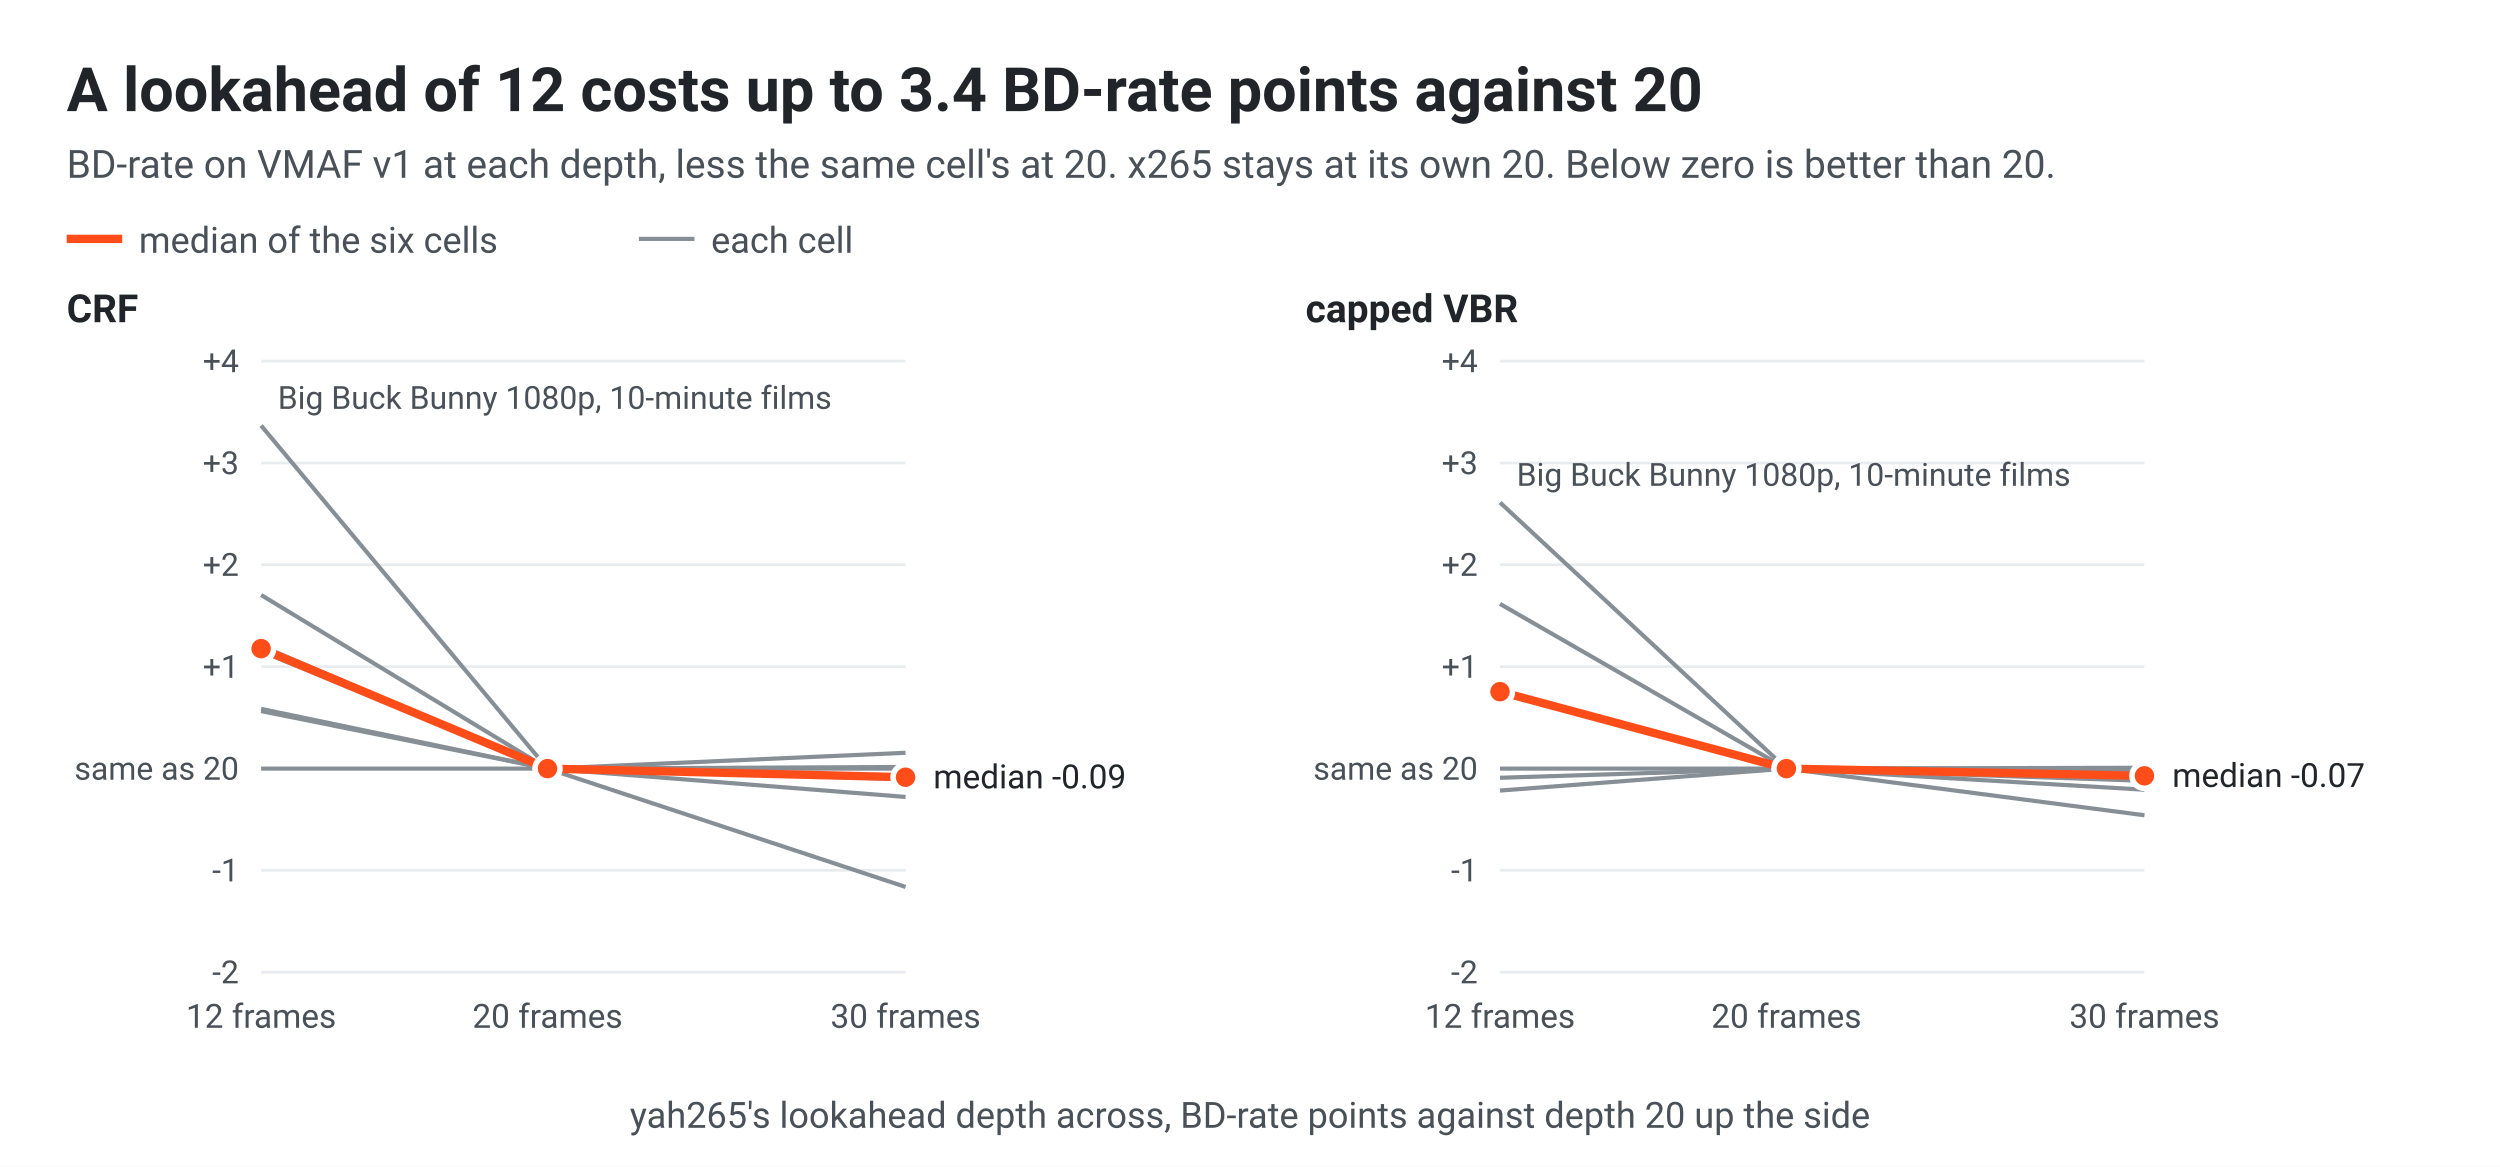
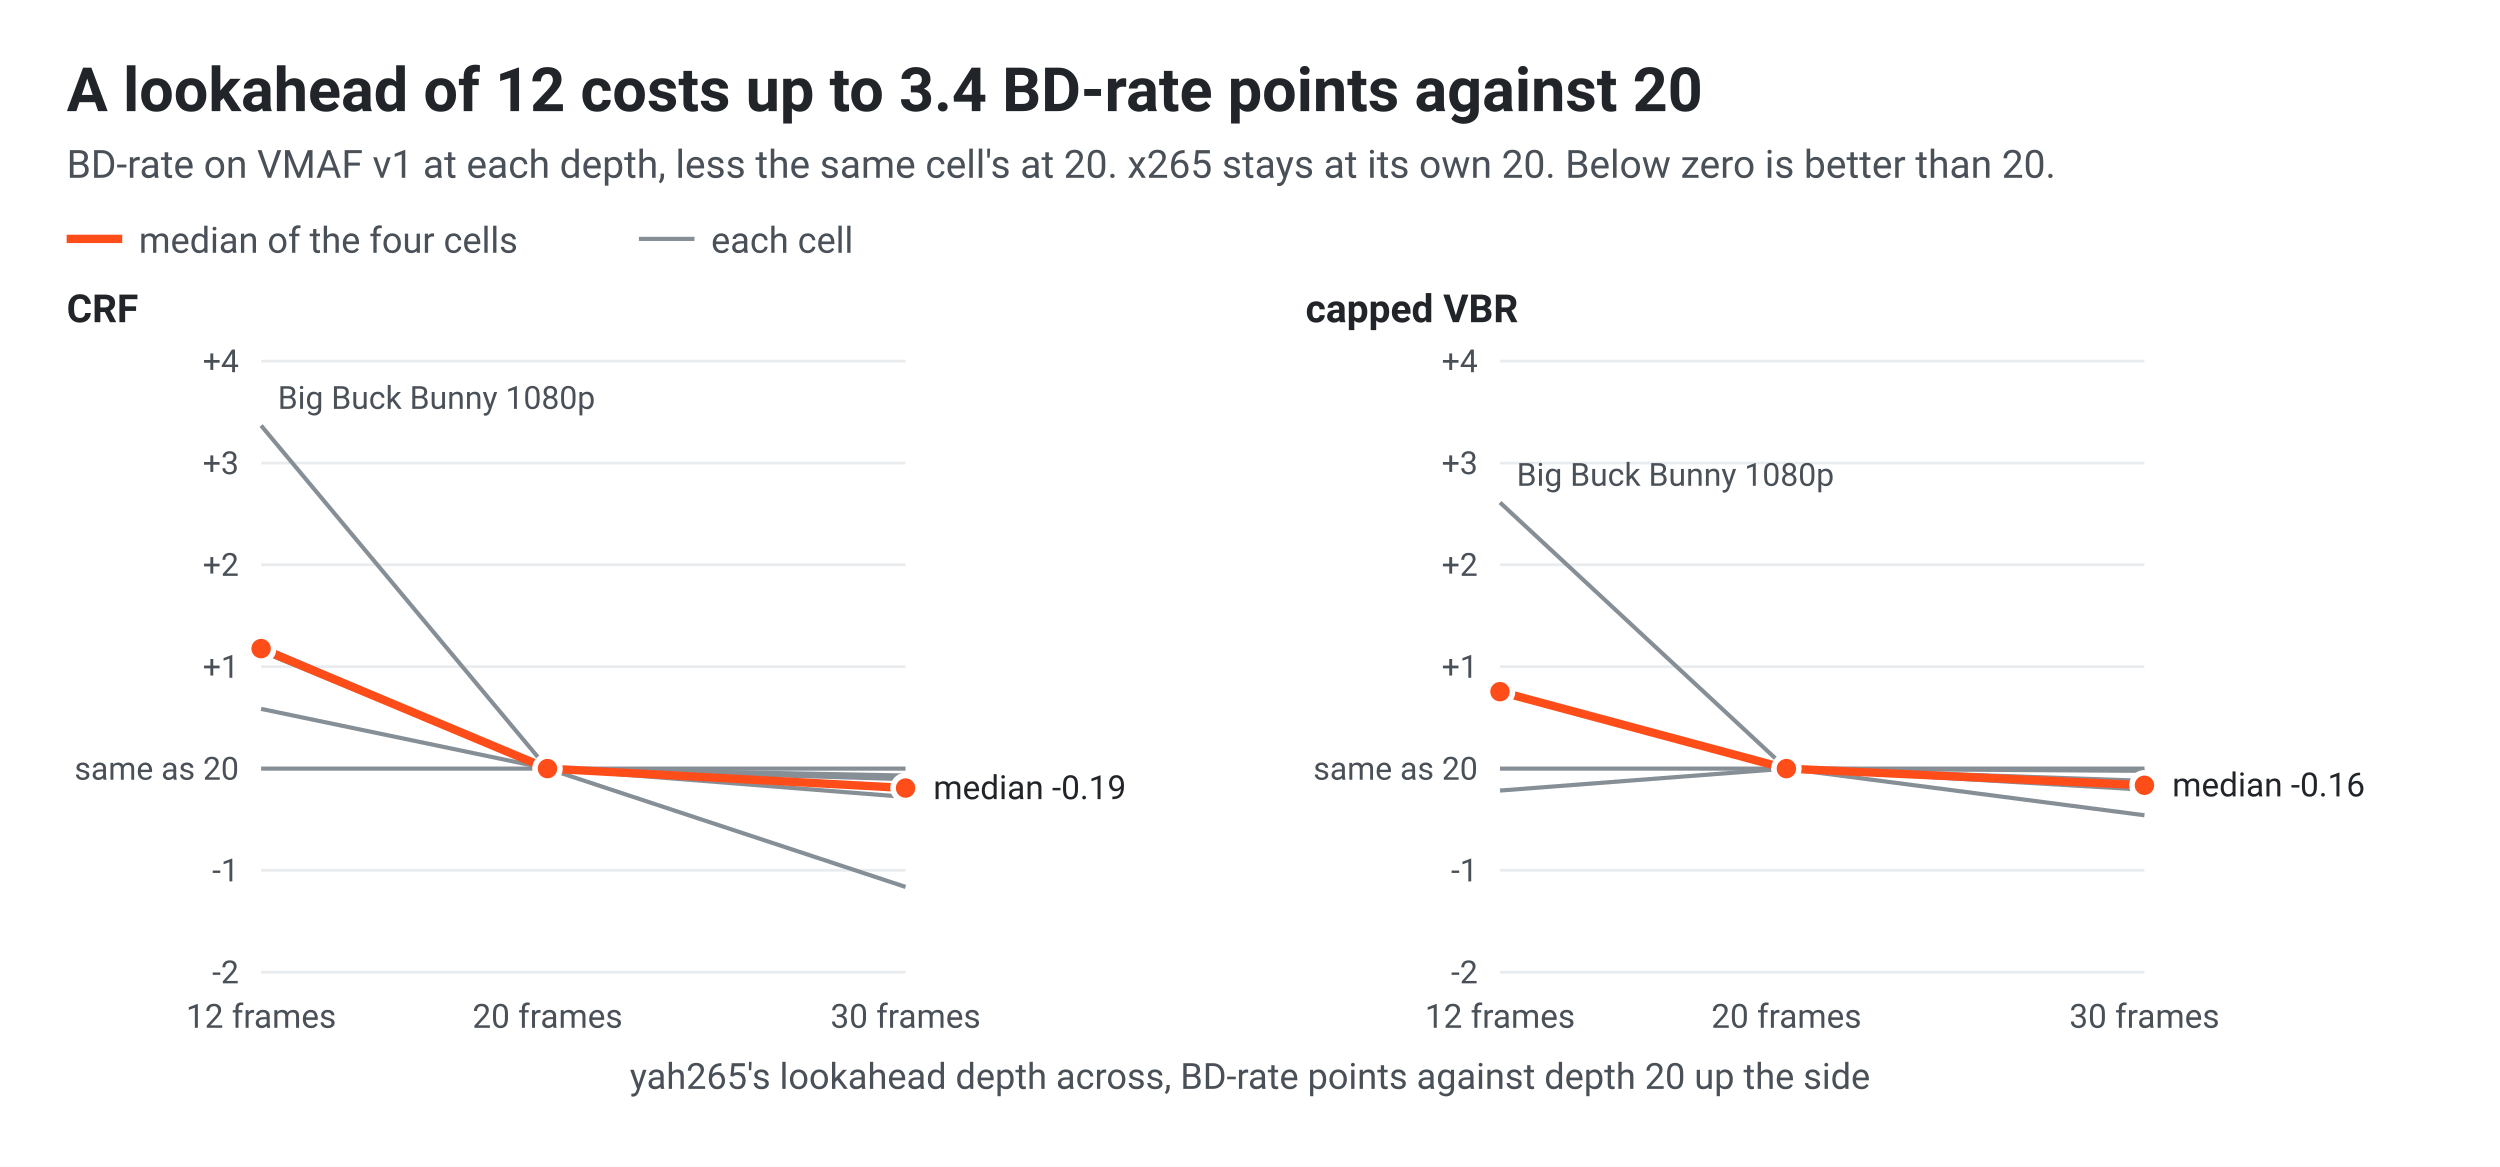
<svg xmlns="http://www.w3.org/2000/svg" width="900" height="420" viewBox="0 0 900 420" role="img">
  <style>
.bg{fill:#ffffff}.t1{fill:#212529}.t2{fill:#495057}.grid{stroke:#e9ecef}
.base{stroke:#868e96}.ring{stroke:#ffffff}.med{stroke:#212529}.band{fill:#f1f3f5}
.s1{fill:#ff4d1a}.s2{fill:#00919a}.s3{fill:#6250d6}.sx{fill:#868e96}
.l1{stroke:#ff4d1a}.l2{stroke:#00919a}.l3{stroke:#6250d6}.lx{stroke:#868e96}.span{stroke:#dee2e6}
.note{fill:#b8330a}.wash{fill:#ffe8dc}
text{font-family:system-ui,-apple-system,"Segoe UI",Roboto,Helvetica,Arial,sans-serif}
@media (prefers-color-scheme:dark){
.bg{fill:#1b1c1e}.t1{fill:#e9ecee}.t2{fill:#b6bcc1}.grid{stroke:#2e3135}
.base{stroke:#8f959a}.ring{stroke:#1b1c1e}.med{stroke:#e9ecee}.band{fill:#23262a}
.s1{fill:#ff4d1a}.s2{fill:#12a3ad}.s3{fill:#9085e9}.sx{fill:#8f959a}
.l1{stroke:#ff4d1a}.l2{stroke:#12a3ad}.l3{stroke:#9085e9}.lx{stroke:#8f959a}.span{stroke:#3a3e43}
.note{fill:#ff8a5c}.wash{fill:#45200f}}
</style>
  <rect width="100%" height="100%" class="bg" />
  <text x="24.0" y="40.0" font-size="22" class="t1" text-anchor="start" font-weight="600">A lookahead of 12 costs up to 3.4 BD-rate points against 20</text>
  <text x="24.0" y="64.0" font-size="14" class="t2" text-anchor="start">BD-rate on VMAF v1 at each depth, less the same cell's at 20. x265 stays at its own 20. Below zero is better than 20.</text>
  <line x1="24" y1="86" x2="44" y2="86" class="l1" stroke-width="3" />
-   <text x="50.0" y="91.0" font-size="13" class="t2" text-anchor="start">median of the six cells</text>
+   <text x="50.0" y="91.0" font-size="13" class="t2" text-anchor="start">median of the four cells</text>
  <line x1="230" y1="86" x2="250" y2="86" class="lx" stroke-width="1.5" />
  <text x="256.0" y="91.0" font-size="13" class="t2" text-anchor="start">each cell</text>
  <text x="24.0" y="116.0" font-size="14" class="t1" text-anchor="start" font-weight="600">CRF</text>
  <line x1="94.0" y1="350.0" x2="326.0" y2="350.0" class="grid" stroke-width="1" />
  <text x="86.0" y="354.0" font-size="11.5" class="t2" text-anchor="end">-2</text>
  <line x1="94.0" y1="313.3" x2="326.0" y2="313.3" class="grid" stroke-width="1" />
  <text x="86.0" y="317.3" font-size="11.5" class="t2" text-anchor="end">-1</text>
  <line x1="94.0" y1="276.7" x2="326.0" y2="276.7" class="base" stroke-width="1.5" />
  <text x="86.0" y="280.7" font-size="11.5" class="t2" text-anchor="end">same as 20</text>
  <line x1="94.0" y1="240.0" x2="326.0" y2="240.0" class="grid" stroke-width="1" />
  <text x="86.0" y="244.0" font-size="11.5" class="t2" text-anchor="end">+1</text>
  <line x1="94.0" y1="203.3" x2="326.0" y2="203.3" class="grid" stroke-width="1" />
  <text x="86.0" y="207.3" font-size="11.5" class="t2" text-anchor="end">+2</text>
  <line x1="94.0" y1="166.7" x2="326.0" y2="166.7" class="grid" stroke-width="1" />
  <text x="86.0" y="170.7" font-size="11.5" class="t2" text-anchor="end">+3</text>
  <line x1="94.0" y1="130.0" x2="326.0" y2="130.0" class="grid" stroke-width="1" />
  <text x="86.0" y="134.0" font-size="11.5" class="t2" text-anchor="end">+4</text>
  <text x="94.0" y="370.0" font-size="12" class="t2" text-anchor="middle">12 frames</text>
  <text x="197.1" y="370.0" font-size="12" class="t2" text-anchor="middle">20 frames</text>
  <text x="326.0" y="370.0" font-size="12" class="t2" text-anchor="middle">30 frames</text>
  <polyline fill="none" class="lx" stroke-width="1.5" points="94.0,255.2 197.1,276.7 326.0,279.2" />
-   <polyline fill="none" class="lx" stroke-width="1.5" points="94.0,256.0 197.1,276.7 326.0,276.1" />
-   <polyline fill="none" class="lx" stroke-width="1.5" points="94.0,214.2 197.1,276.7 326.0,271.0" />
  <polyline fill="none" class="lx" stroke-width="1.5" points="94.0,234.5 197.1,276.7 326.0,286.9" />
  <polyline fill="none" class="lx" stroke-width="1.5" points="94.0,232.5 197.1,276.7 326.0,280.5" />
  <polyline fill="none" class="lx" stroke-width="1.5" points="94.0,153.2 197.1,276.7 326.0,319.3" />
-   <text x="100.0" y="147.2" font-size="11.5" class="t2" text-anchor="start">Big Buck Bunny 1080p, 10-minute films</text>
-   <polyline fill="none" class="l1" stroke-width="3" points="94.0,233.5 197.1,276.7 326.0,279.8" />
+   <text x="100.0" y="147.2" font-size="11.5" class="t2" text-anchor="start">Big Buck Bunny 1080p</text>
+   <polyline fill="none" class="l1" stroke-width="3" points="94.0,233.5 197.1,276.7 326.0,283.7" />
  <circle cx="94.0" cy="233.5" r="4.5" class="s1 ring" stroke-width="2" />
  <circle cx="197.1" cy="276.7" r="4.5" class="s1 ring" stroke-width="2" />
-   <circle cx="326.0" cy="279.8" r="4.5" class="s1 ring" stroke-width="2" />
-   <text x="336.0" y="283.8" font-size="12" class="t1" text-anchor="start">median -0.09</text>
+   <circle cx="326.0" cy="283.7" r="4.5" class="s1 ring" stroke-width="2" />
+   <text x="336.0" y="287.7" font-size="12" class="t1" text-anchor="start">median -0.19</text>
  <text x="470.0" y="116.0" font-size="14" class="t1" text-anchor="start" font-weight="600">capped VBR</text>
  <line x1="540.0" y1="350.0" x2="772.0" y2="350.0" class="grid" stroke-width="1" />
  <text x="532.0" y="354.0" font-size="11.5" class="t2" text-anchor="end">-2</text>
  <line x1="540.0" y1="313.3" x2="772.0" y2="313.3" class="grid" stroke-width="1" />
  <text x="532.0" y="317.3" font-size="11.5" class="t2" text-anchor="end">-1</text>
  <line x1="540.0" y1="276.7" x2="772.0" y2="276.7" class="base" stroke-width="1.5" />
  <text x="532.0" y="280.7" font-size="11.5" class="t2" text-anchor="end">same as 20</text>
  <line x1="540.0" y1="240.0" x2="772.0" y2="240.0" class="grid" stroke-width="1" />
  <text x="532.0" y="244.0" font-size="11.5" class="t2" text-anchor="end">+1</text>
  <line x1="540.0" y1="203.3" x2="772.0" y2="203.3" class="grid" stroke-width="1" />
  <text x="532.0" y="207.3" font-size="11.5" class="t2" text-anchor="end">+2</text>
  <line x1="540.0" y1="166.7" x2="772.0" y2="166.7" class="grid" stroke-width="1" />
  <text x="532.0" y="170.7" font-size="11.5" class="t2" text-anchor="end">+3</text>
  <line x1="540.0" y1="130.0" x2="772.0" y2="130.0" class="grid" stroke-width="1" />
  <text x="532.0" y="134.0" font-size="11.5" class="t2" text-anchor="end">+4</text>
  <text x="540.0" y="370.0" font-size="12" class="t2" text-anchor="middle">12 frames</text>
  <text x="643.1" y="370.0" font-size="12" class="t2" text-anchor="middle">20 frames</text>
  <text x="772.0" y="370.0" font-size="12" class="t2" text-anchor="middle">30 frames</text>
  <polyline fill="none" class="lx" stroke-width="1.5" points="540.0,248.4 643.1,276.7 772.0,277.5" />
-   <polyline fill="none" class="lx" stroke-width="1.5" points="540.0,280.0 643.1,276.7 772.0,277.4" />
-   <polyline fill="none" class="lx" stroke-width="1.5" points="540.0,217.4 643.1,276.7 772.0,276.4" />
  <polyline fill="none" class="lx" stroke-width="1.5" points="540.0,249.6 643.1,276.7 772.0,284.3" />
  <polyline fill="none" class="lx" stroke-width="1.5" points="540.0,284.6 643.1,276.7 772.0,281.1" />
  <polyline fill="none" class="lx" stroke-width="1.5" points="540.0,180.9 643.1,276.7 772.0,293.5" />
-   <text x="546.0" y="174.9" font-size="11.5" class="t2" text-anchor="start">Big Buck Bunny 1080p, 10-minute films</text>
-   <polyline fill="none" class="l1" stroke-width="3" points="540.0,249.0 643.1,276.7 772.0,279.3" />
+   <text x="546.0" y="174.9" font-size="11.5" class="t2" text-anchor="start">Big Buck Bunny 1080p</text>
+   <polyline fill="none" class="l1" stroke-width="3" points="540.0,249.0 643.1,276.7 772.0,282.7" />
  <circle cx="540.0" cy="249.0" r="4.5" class="s1 ring" stroke-width="2" />
  <circle cx="643.1" cy="276.7" r="4.5" class="s1 ring" stroke-width="2" />
-   <circle cx="772.0" cy="279.3" r="4.5" class="s1 ring" stroke-width="2" />
-   <text x="782.0" y="283.3" font-size="12" class="t1" text-anchor="start">median -0.07</text>
-   <text x="450.0" y="406.0" font-size="13" class="t2" text-anchor="middle">yah265's lookahead depth across, BD-rate points against depth 20 up the side</text>
+   <circle cx="772.0" cy="282.7" r="4.5" class="s1 ring" stroke-width="2" />
+   <text x="782.0" y="286.7" font-size="12" class="t1" text-anchor="start">median -0.16</text>
+   <text x="450.0" y="392.0" font-size="13" class="t2" text-anchor="middle">yah265's lookahead depth across, BD-rate points against depth 20 up the side</text>
</svg>
